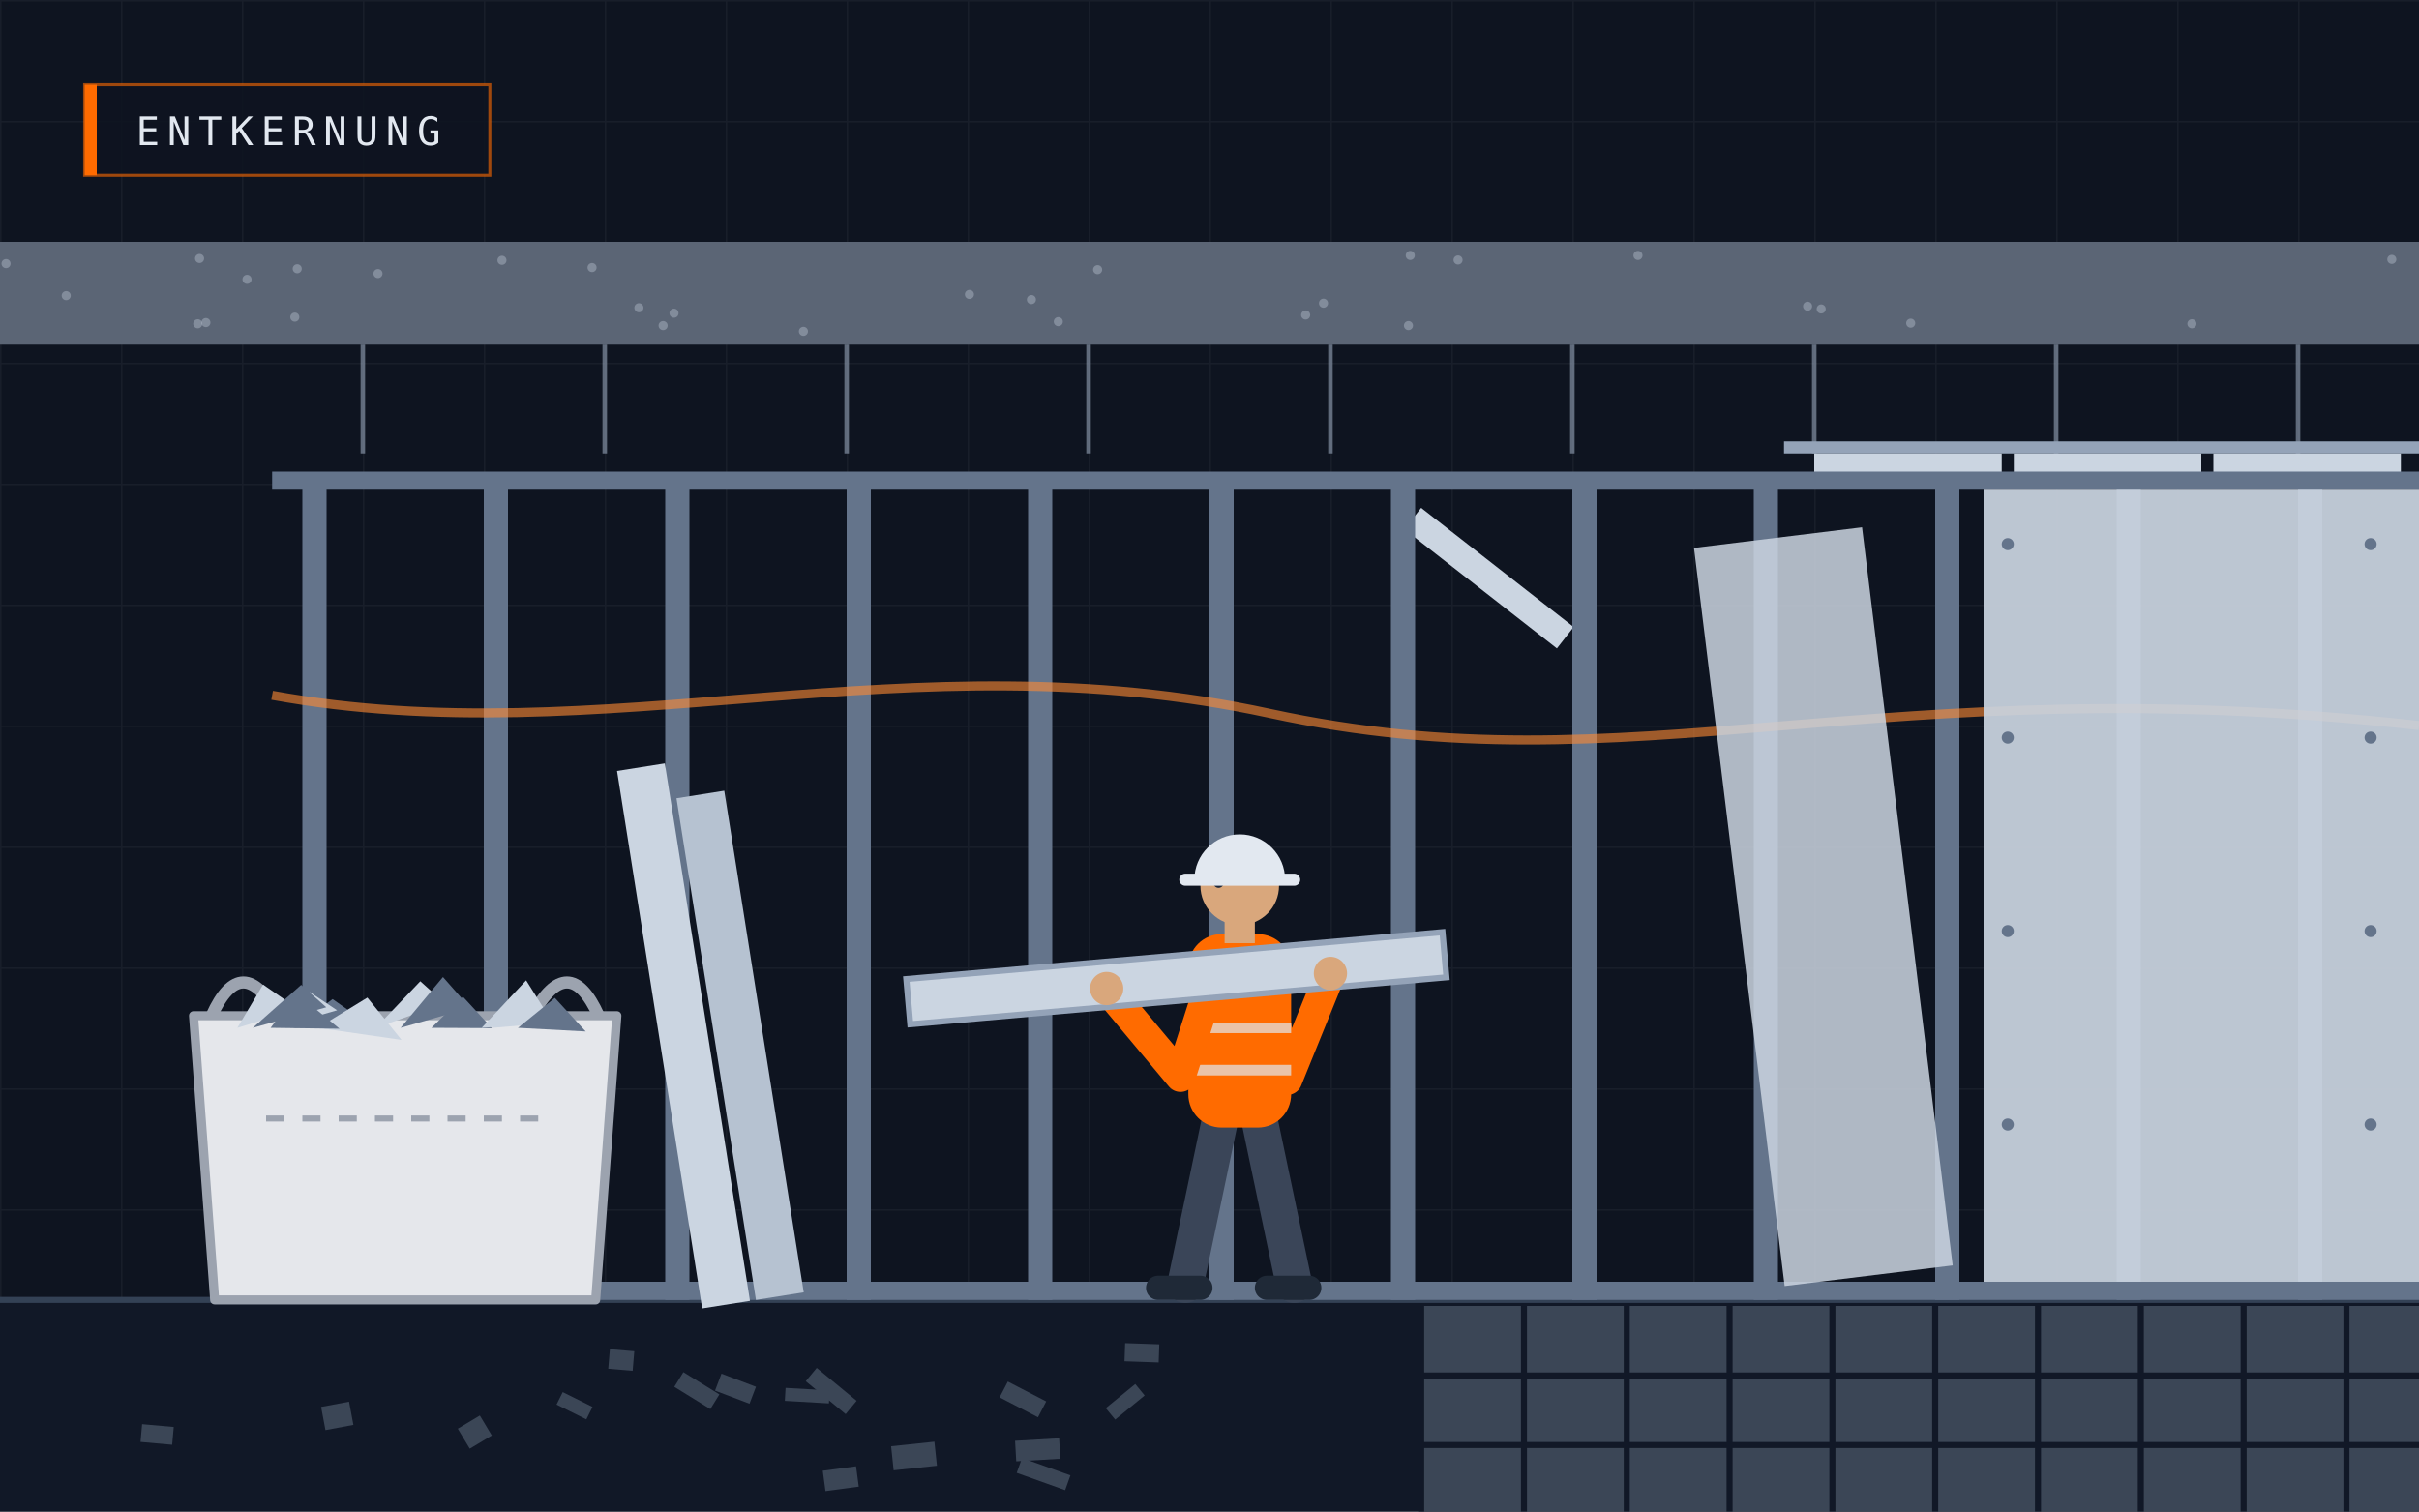
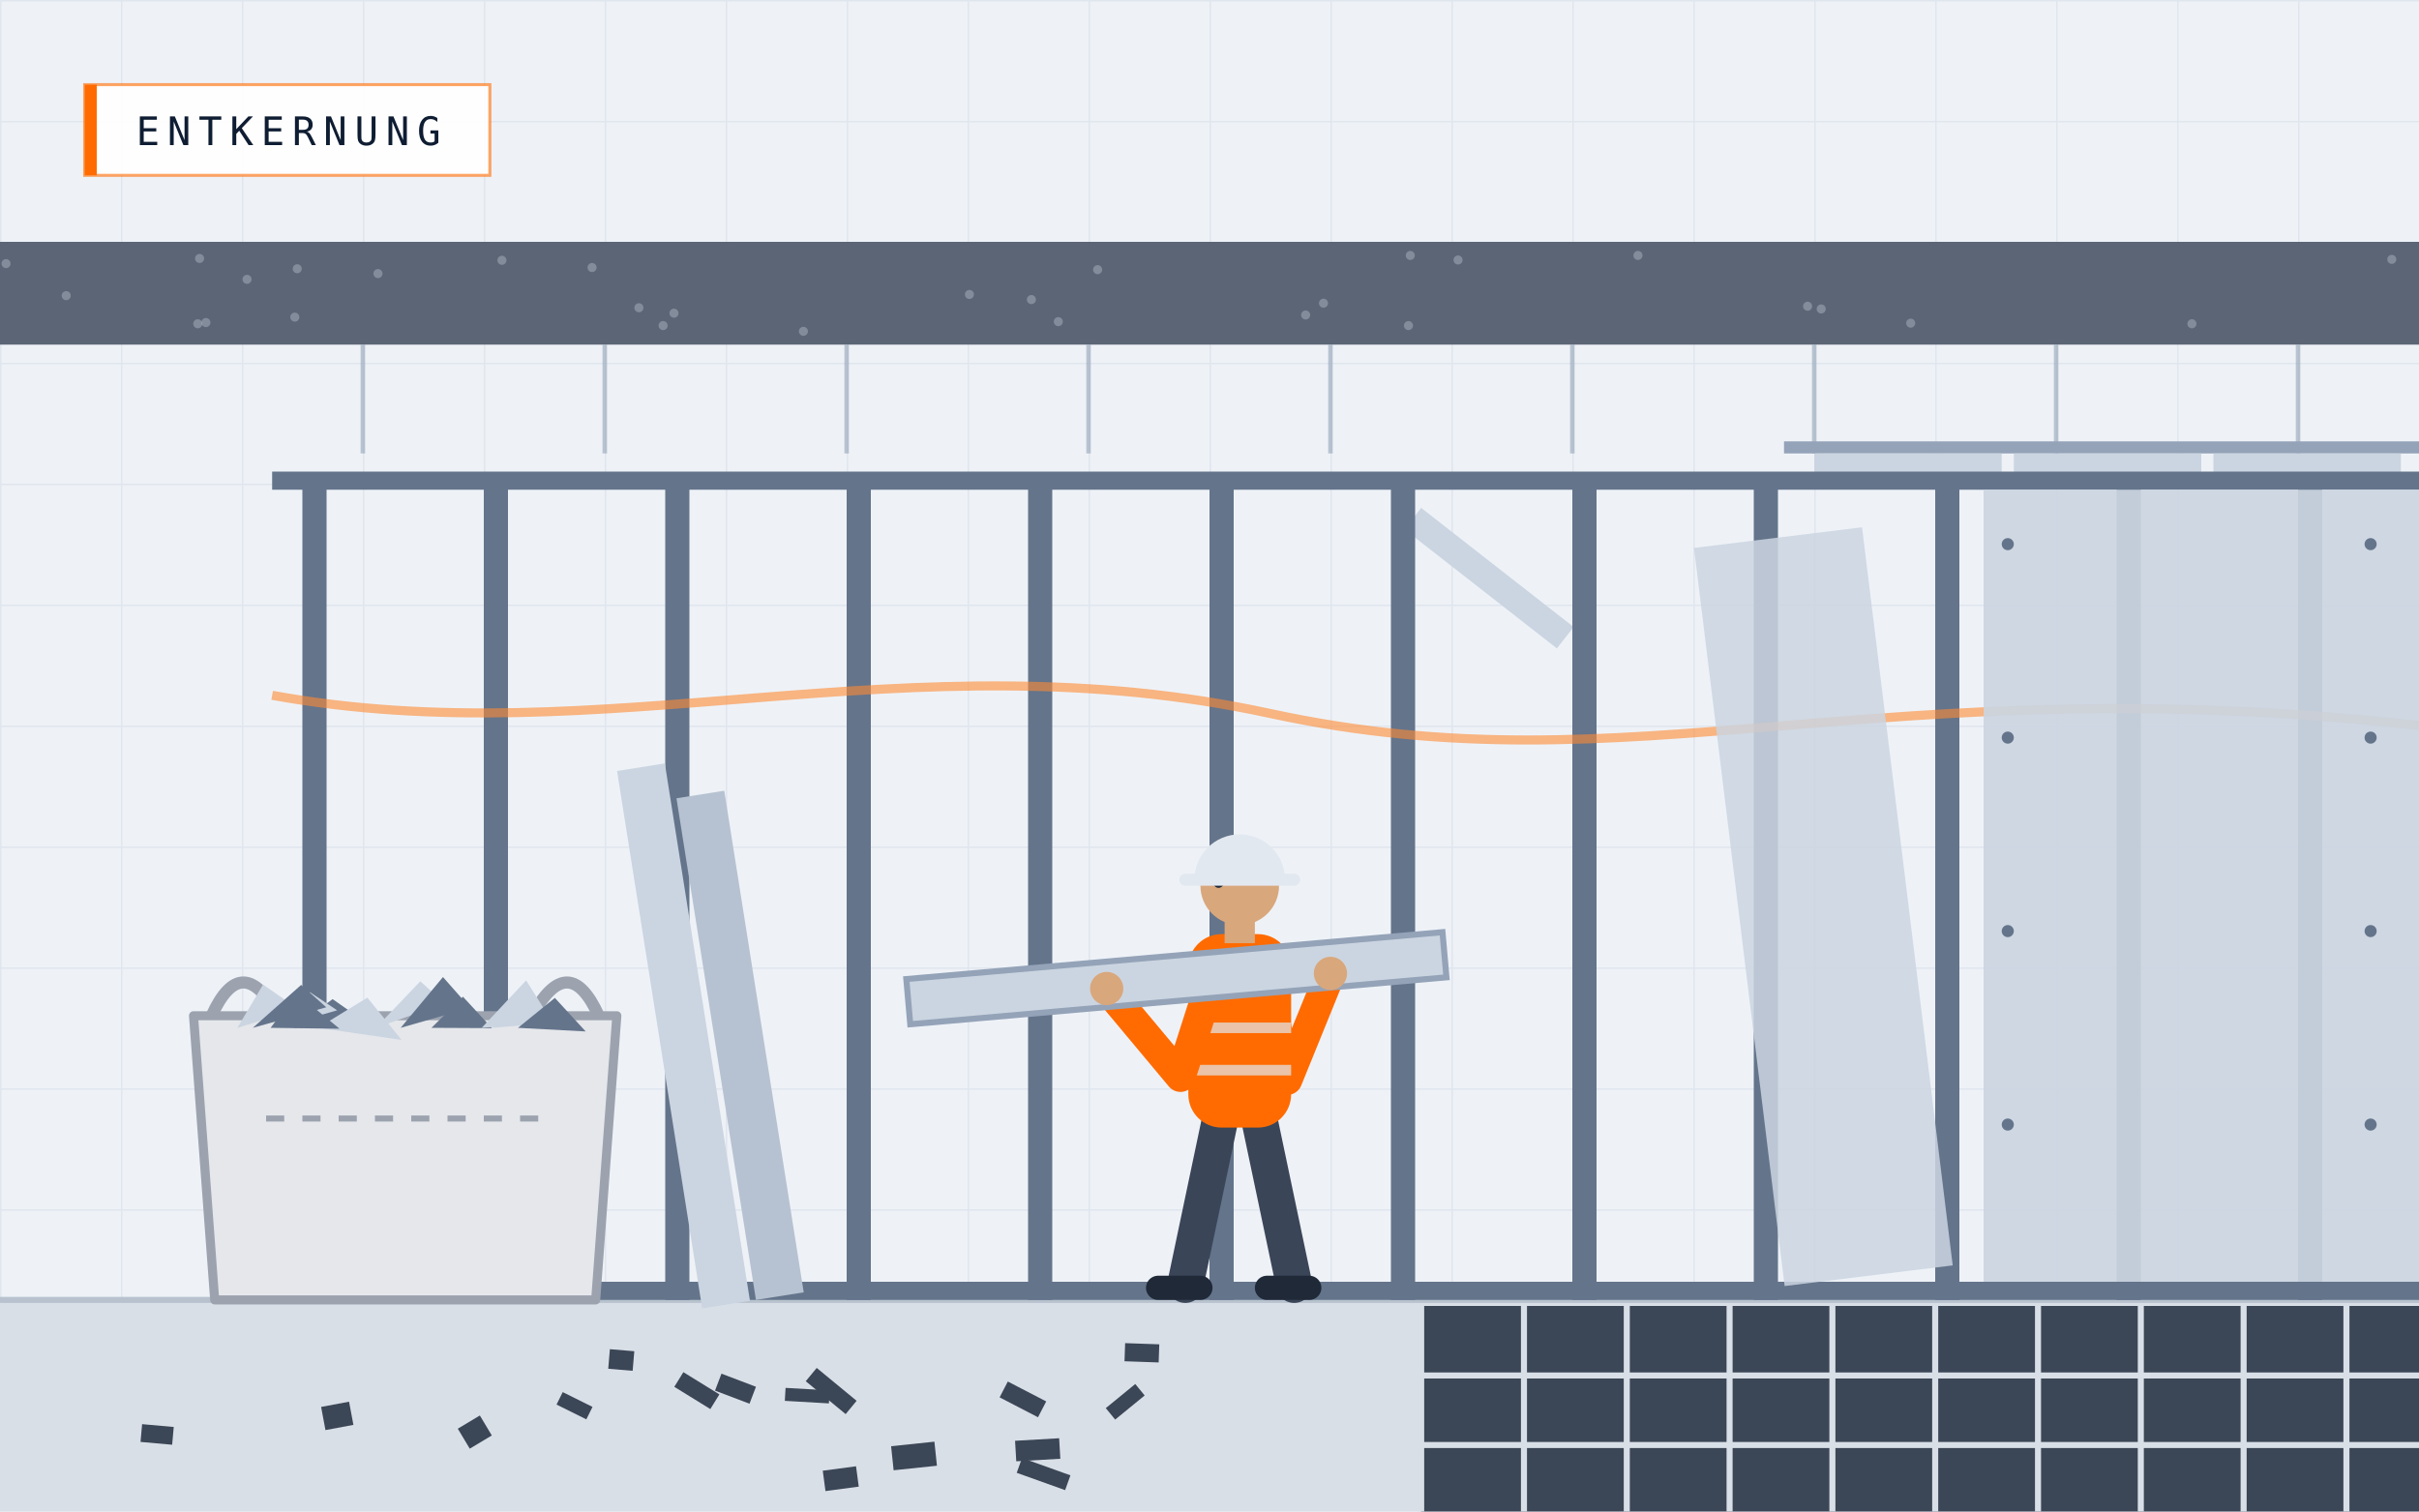
<svg xmlns="http://www.w3.org/2000/svg" viewBox="0 0 800 500" role="img" aria-label="ENTKERNUNG">
  <defs>
    <pattern id="grid" width="40" height="40" patternUnits="userSpaceOnUse">
-       <path d="M40 0H0V40" fill="none" stroke="#fff" stroke-opacity=".045" />
+       <path d="M40 0H0V40" fill="none" stroke="#023066" stroke-opacity=".06" />
    </pattern>
  </defs>
-   <rect width="800" height="500" fill="#0e1420" />
+   <rect width="800" height="500" fill="#eef2f7" />
  <rect width="800" height="430" fill="url(#grid)" />
-   <rect y="430" width="800" height="70" fill="#111827" />
-   <path d="M0 430H800" stroke="#334155" stroke-width="2" />
+   <rect y="430" width="800" height="70" fill="#d9dfe7" />
+   <path d="M0 430H800" stroke="#b8c2ce" stroke-width="2" />
  <rect y="80" width="800" height="34" fill="#5b6575" />
  <circle cx="97.5" cy="104.9" r="1.5" fill="#cbd5e1" fill-opacity=".35" />
  <circle cx="265.7" cy="109.6" r="1.5" fill="#cbd5e1" fill-opacity=".35" />
  <circle cx="482.2" cy="86" r="1.5" fill="#cbd5e1" fill-opacity=".35" />
  <circle cx="81.7" cy="92.4" r="1.5" fill="#cbd5e1" fill-opacity=".35" />
  <circle cx="98.3" cy="88.9" r="1.5" fill="#cbd5e1" fill-opacity=".35" />
  <circle cx="431.8" cy="104.2" r="1.5" fill="#cbd5e1" fill-opacity=".35" />
  <circle cx="21.9" cy="97.8" r="1.5" fill="#cbd5e1" fill-opacity=".35" />
  <circle cx="363" cy="89.2" r="1.5" fill="#cbd5e1" fill-opacity=".35" />
  <circle cx="466.4" cy="84.5" r="1.5" fill="#cbd5e1" fill-opacity=".35" />
  <circle cx="341.1" cy="99.1" r="1.5" fill="#cbd5e1" fill-opacity=".35" />
  <circle cx="437.7" cy="100.3" r="1.5" fill="#cbd5e1" fill-opacity=".35" />
  <circle cx="125" cy="90.5" r="1.5" fill="#cbd5e1" fill-opacity=".35" />
  <circle cx="541.7" cy="84.5" r="1.5" fill="#cbd5e1" fill-opacity=".35" />
  <circle cx="320.6" cy="97.4" r="1.5" fill="#cbd5e1" fill-opacity=".35" />
  <circle cx="166" cy="86.1" r="1.5" fill="#cbd5e1" fill-opacity=".35" />
  <circle cx="68.1" cy="106.7" r="1.5" fill="#cbd5e1" fill-opacity=".35" />
  <circle cx="195.8" cy="88.5" r="1.5" fill="#cbd5e1" fill-opacity=".35" />
  <circle cx="597.8" cy="101.3" r="1.5" fill="#cbd5e1" fill-opacity=".35" />
  <circle cx="350" cy="106.4" r="1.5" fill="#cbd5e1" fill-opacity=".35" />
  <circle cx="65.4" cy="107.1" r="1.5" fill="#cbd5e1" fill-opacity=".35" />
  <circle cx="2" cy="87.2" r="1.5" fill="#cbd5e1" fill-opacity=".35" />
  <circle cx="724.9" cy="107.1" r="1.5" fill="#cbd5e1" fill-opacity=".35" />
  <circle cx="791" cy="85.8" r="1.5" fill="#cbd5e1" fill-opacity=".35" />
  <circle cx="66" cy="85.5" r="1.5" fill="#cbd5e1" fill-opacity=".35" />
  <circle cx="465.8" cy="107.7" r="1.5" fill="#cbd5e1" fill-opacity=".35" />
  <circle cx="222.9" cy="103.6" r="1.5" fill="#cbd5e1" fill-opacity=".35" />
  <circle cx="631.9" cy="106.9" r="1.5" fill="#cbd5e1" fill-opacity=".35" />
  <circle cx="602.3" cy="102.2" r="1.5" fill="#cbd5e1" fill-opacity=".35" />
  <circle cx="211.3" cy="101.8" r="1.5" fill="#cbd5e1" fill-opacity=".35" />
  <circle cx="219.3" cy="107.7" r="1.5" fill="#cbd5e1" fill-opacity=".35" />
  <path d="M120 114V150" stroke="#94a3b8" stroke-opacity=".6" stroke-width="1.5" />
  <path d="M200 114V150" stroke="#94a3b8" stroke-opacity=".6" stroke-width="1.5" />
  <path d="M280 114V150" stroke="#94a3b8" stroke-opacity=".6" stroke-width="1.5" />
  <path d="M360 114V150" stroke="#94a3b8" stroke-opacity=".6" stroke-width="1.5" />
  <path d="M440 114V150" stroke="#94a3b8" stroke-opacity=".6" stroke-width="1.5" />
  <path d="M520 114V150" stroke="#94a3b8" stroke-opacity=".6" stroke-width="1.5" />
  <path d="M600 114V150" stroke="#94a3b8" stroke-opacity=".6" stroke-width="1.5" />
  <path d="M680 114V150" stroke="#94a3b8" stroke-opacity=".6" stroke-width="1.5" />
  <path d="M760 114V150" stroke="#94a3b8" stroke-opacity=".6" stroke-width="1.5" />
  <rect x="590" y="146" width="210" height="4" fill="#94a3b8" />
  <rect x="600" y="150" width="62" height="9" fill="#cbd5e1" />
  <rect x="666" y="150" width="62" height="9" fill="#cbd5e1" />
  <rect x="732" y="150" width="62" height="9" fill="#cbd5e1" />
  <rect x="470" y="168" width="64" height="9" fill="#cbd5e1" transform="rotate(38 470 168)" />
  <rect x="90" y="156" width="710" height="6" fill="#64748b" />
  <rect x="100" y="160" width="8" height="270" fill="#64748b" />
  <rect x="160" y="160" width="8" height="270" fill="#64748b" />
  <rect x="220" y="160" width="8" height="270" fill="#64748b" />
  <rect x="280" y="160" width="8" height="270" fill="#64748b" />
  <rect x="340" y="160" width="8" height="270" fill="#64748b" />
  <rect x="400" y="160" width="8" height="270" fill="#64748b" />
  <rect x="460" y="160" width="8" height="270" fill="#64748b" />
  <rect x="520" y="160" width="8" height="270" fill="#64748b" />
  <rect x="580" y="160" width="8" height="270" fill="#64748b" />
  <rect x="640" y="160" width="8" height="270" fill="#64748b" />
  <rect x="700" y="160" width="8" height="270" fill="#64748b" />
  <rect x="760" y="160" width="8" height="270" fill="#64748b" />
  <rect x="90" y="424" width="710" height="6" fill="#64748b" />
  <path d="M90 230C200 250 300 210 420 236S620 220 800 240" fill="none" stroke="#ff8a33" stroke-opacity=".6" stroke-width="3" />
  <rect x="656" y="162" width="144" height="262" fill="#cbd5e1" fill-opacity=".92" />
  <circle cx="664" cy="180" r="2" fill="#64748b" />
  <circle cx="784" cy="180" r="2" fill="#64748b" />
  <circle cx="664" cy="244" r="2" fill="#64748b" />
  <circle cx="784" cy="244" r="2" fill="#64748b" />
  <circle cx="664" cy="308" r="2" fill="#64748b" />
  <circle cx="784" cy="308" r="2" fill="#64748b" />
  <circle cx="664" cy="372" r="2" fill="#64748b" />
  <circle cx="784" cy="372" r="2" fill="#64748b" />
  <rect x="590" y="176" width="56" height="246" fill="#cbd5e1" fill-opacity=".85" transform="rotate(-7 618 422)" />
  <g transform="rotate(-9 250 430)">
    <rect x="232" y="250" width="16" height="180" fill="#cbd5e1" />
    <rect x="250" y="262" width="16" height="168" fill="#b6c2d1" />
  </g>
  <rect x="470" y="432" width="330" height="68" fill="#3b4656" />
-   <path d="M470 432v68" stroke="#111827" stroke-width="2" />
-   <path d="M504 432v68" stroke="#111827" stroke-width="2" />
-   <path d="M538 432v68" stroke="#111827" stroke-width="2" />
-   <path d="M572 432v68" stroke="#111827" stroke-width="2" />
-   <path d="M606 432v68" stroke="#111827" stroke-width="2" />
-   <path d="M640 432v68" stroke="#111827" stroke-width="2" />
-   <path d="M674 432v68" stroke="#111827" stroke-width="2" />
-   <path d="M708 432v68" stroke="#111827" stroke-width="2" />
-   <path d="M742 432v68" stroke="#111827" stroke-width="2" />
-   <path d="M776 432v68" stroke="#111827" stroke-width="2" />
-   <path d="M470 455H800M470 478H800" stroke="#111827" stroke-width="2" />
+   <path d="M470 432v68" stroke="#d9dfe7" stroke-width="2" />
+   <path d="M504 432v68" stroke="#d9dfe7" stroke-width="2" />
+   <path d="M538 432v68" stroke="#d9dfe7" stroke-width="2" />
+   <path d="M572 432v68" stroke="#d9dfe7" stroke-width="2" />
+   <path d="M606 432v68" stroke="#d9dfe7" stroke-width="2" />
+   <path d="M640 432v68" stroke="#d9dfe7" stroke-width="2" />
+   <path d="M674 432v68" stroke="#d9dfe7" stroke-width="2" />
+   <path d="M708 432v68" stroke="#d9dfe7" stroke-width="2" />
+   <path d="M742 432v68" stroke="#d9dfe7" stroke-width="2" />
+   <path d="M776 432v68" stroke="#d9dfe7" stroke-width="2" />
+   <path d="M470 455H800M470 478H800" stroke="#d9dfe7" stroke-width="2" />
  <rect x="201.7" y="446.3" width="8.1" height="6.5" fill="#3b4656" transform="rotate(4.8 201.7 446.3)" />
  <rect x="186.1" y="460.5" width="11" height="4.6" fill="#3b4656" transform="rotate(26.4 186.1 460.5)" />
  <rect x="106.2" y="465.4" width="9.4" height="7.8" fill="#3b4656" transform="rotate(-10.6 106.2 465.4)" />
  <rect x="272.1" y="486.5" width="11.1" height="6.8" fill="#3b4656" transform="rotate(-7.6 272.1 486.5)" />
  <rect x="270.1" y="452.5" width="17.1" height="5.7" fill="#3b4656" transform="rotate(39.5 270.1 452.5)" />
  <rect x="259.8" y="459.1" width="14.6" height="4.3" fill="#3b4656" transform="rotate(3.3 259.8 459.1)" />
  <rect x="47" y="471.1" width="10.5" height="5.9" fill="#3b4656" transform="rotate(5.1 47 471.1)" />
  <rect x="365.7" y="465.8" width="12.6" height="4.9" fill="#3b4656" transform="rotate(-39.3 365.7 465.8)" />
  <rect x="226" y="453.9" width="14" height="5.7" fill="#3b4656" transform="rotate(31.7 226 453.9)" />
  <rect x="294.7" y="478.4" width="14.4" height="8" fill="#3b4656" transform="rotate(-6 294.7 478.4)" />
  <rect x="372.1" y="444.3" width="11.3" height="6" fill="#3b4656" transform="rotate(2 372.1 444.3)" />
  <rect x="335.7" y="476.6" width="14.6" height="6.8" fill="#3b4656" transform="rotate(-3.3 335.7 476.6)" />
  <rect x="238.6" y="454.4" width="12.2" height="6" fill="#3b4656" transform="rotate(20.8 238.6 454.4)" />
  <rect x="333.3" y="457" width="14.3" height="5.9" fill="#3b4656" transform="rotate(27.4 333.3 457)" />
  <rect x="338" y="482.3" width="17" height="5.2" fill="#3b4656" transform="rotate(19.7 338 482.3)" />
  <rect x="151.4" y="472.6" width="8.5" height="7.7" fill="#3b4656" transform="rotate(-30.9 151.4 472.6)" />
  <path d="M64 336H204L197 430H71z" fill="#e5e7eb" stroke="#9ca3af" stroke-width="3" stroke-linejoin="round" />
  <path d="M70 336q10 -22 22 0M176 336q12 -22 22 0" fill="none" stroke="#9ca3af" stroke-width="4" />
  <path d="M142.7 340l10.4 -10.3 9.6 10.4z" fill="#64748b" />
  <path d="M124.3 340l14.7 -15.4 8.1 7.3z" fill="#cbd5e1" />
  <path d="M97 340l13 -9.5 12.4 8.7z" fill="#64748b" />
  <path d="M159.3 340l14.7 -15.7 8.8 14z" fill="#cbd5e1" />
  <path d="M78.5 340l8.5 -14.3 11.7 8.1z" fill="#cbd5e1" />
  <path d="M162.9 340l9.1 -11 8.4 9.5z" fill="#cbd5e1" />
  <path d="M91.3 340l11.2 -11.8 9 6z" fill="#cbd5e1" />
  <path d="M83.6 340l16 -14.2 8.3 7.4z" fill="#64748b" />
  <path d="M105.2 340l16.3 -10 11.3 14z" fill="#cbd5e1" />
  <path d="M171.3 340l12.2 -9.9 10.2 11.1z" fill="#64748b" />
  <path d="M132.5 340l14 -16.8 9 10.2z" fill="#64748b" />
  <path d="M89.5 340l8.5 -11.5 14.3 11.8z" fill="#64748b" />
  <path d="M88 370h96" stroke="#9ca3af" stroke-width="2" stroke-dasharray="6 6" />
  <g>
    <path d="M404 368L392 425M416 368L428 425" stroke="#3a4558" stroke-width="12" stroke-linecap="round" />
    <path d="M383 426h14M419 426h14" stroke="#1f2937" stroke-width="8" stroke-linecap="round" />
    <path d="M418 320L425.7 357.2L440 322" fill="none" stroke="#ff6b00" stroke-width="10" stroke-linecap="round" stroke-linejoin="round" />
    <rect x="393" y="309" width="34" height="64" rx="11" fill="#ff6b00" />
    <path d="M393 340h34M393 354h34" stroke="#e2e8f0" stroke-opacity=".7" stroke-width="3.5" />
    <rect x="405" y="304" width="10" height="8" fill="#d9a77c" />
    <circle cx="410" cy="293" r="13" fill="#d9a77c" />
    <circle cx="403" cy="292" r="1.7" fill="#1e293b" />
    <path d="M395 291a15 15 0 0 1 30 0z" fill="#e2e8f0" />
    <path d="M392 291h36" stroke="#e2e8f0" stroke-width="4" stroke-linecap="round" />
    <path d="M402 320L390.4 356.2L366 327" fill="none" stroke="#ff6b00" stroke-width="10" stroke-linecap="round" stroke-linejoin="round" />
  </g>
  <rect x="300" y="316" width="178" height="15" fill="#cbd5e1" stroke="#94a3b8" stroke-width="2" transform="rotate(-5 390 323)" />
  <circle cx="440" cy="322" r="5.5" fill="#d9a77c" />
  <circle cx="366" cy="327" r="5.5" fill="#d9a77c" />
  <g transform="translate(28 28)">
-     <rect width="134" height="30" fill="#0e1420" fill-opacity=".88" stroke="#ff6b00" stroke-opacity=".6" />
+     <rect width="134" height="30" fill="#fff" fill-opacity=".92" stroke="#ff6b00" stroke-opacity=".6" />
    <rect width="4" height="30" fill="#ff6b00" />
-     <text x="17" y="20" font-family="ui-monospace,SFMono-Regular,Menlo,Consolas,monospace" font-size="13" letter-spacing="2.5" fill="#e2e8f0">ENTKERNUNG</text>
+     <text x="17" y="20" font-family="ui-monospace,SFMono-Regular,Menlo,Consolas,monospace" font-size="13" letter-spacing="2.5" fill="#0f1d33">ENTKERNUNG</text>
  </g>
</svg>
